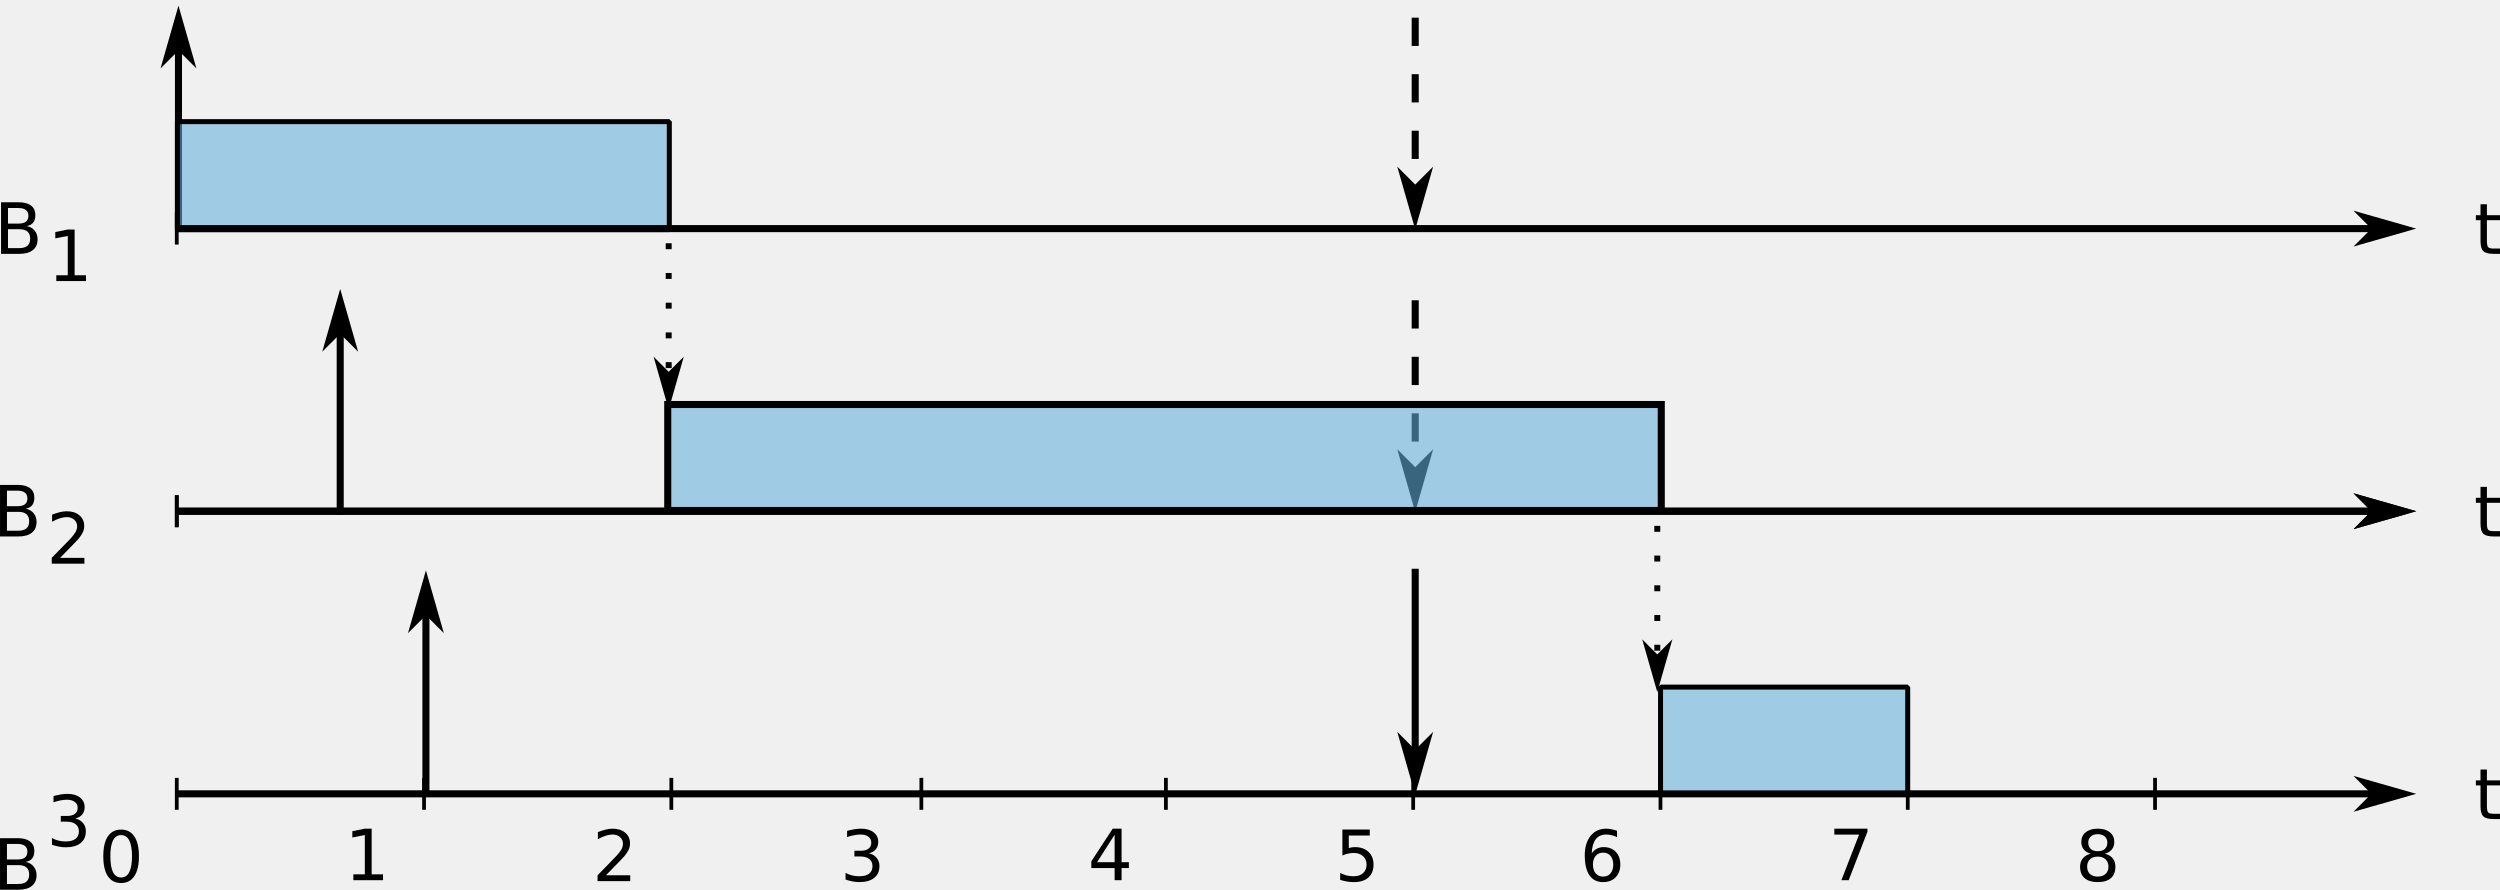
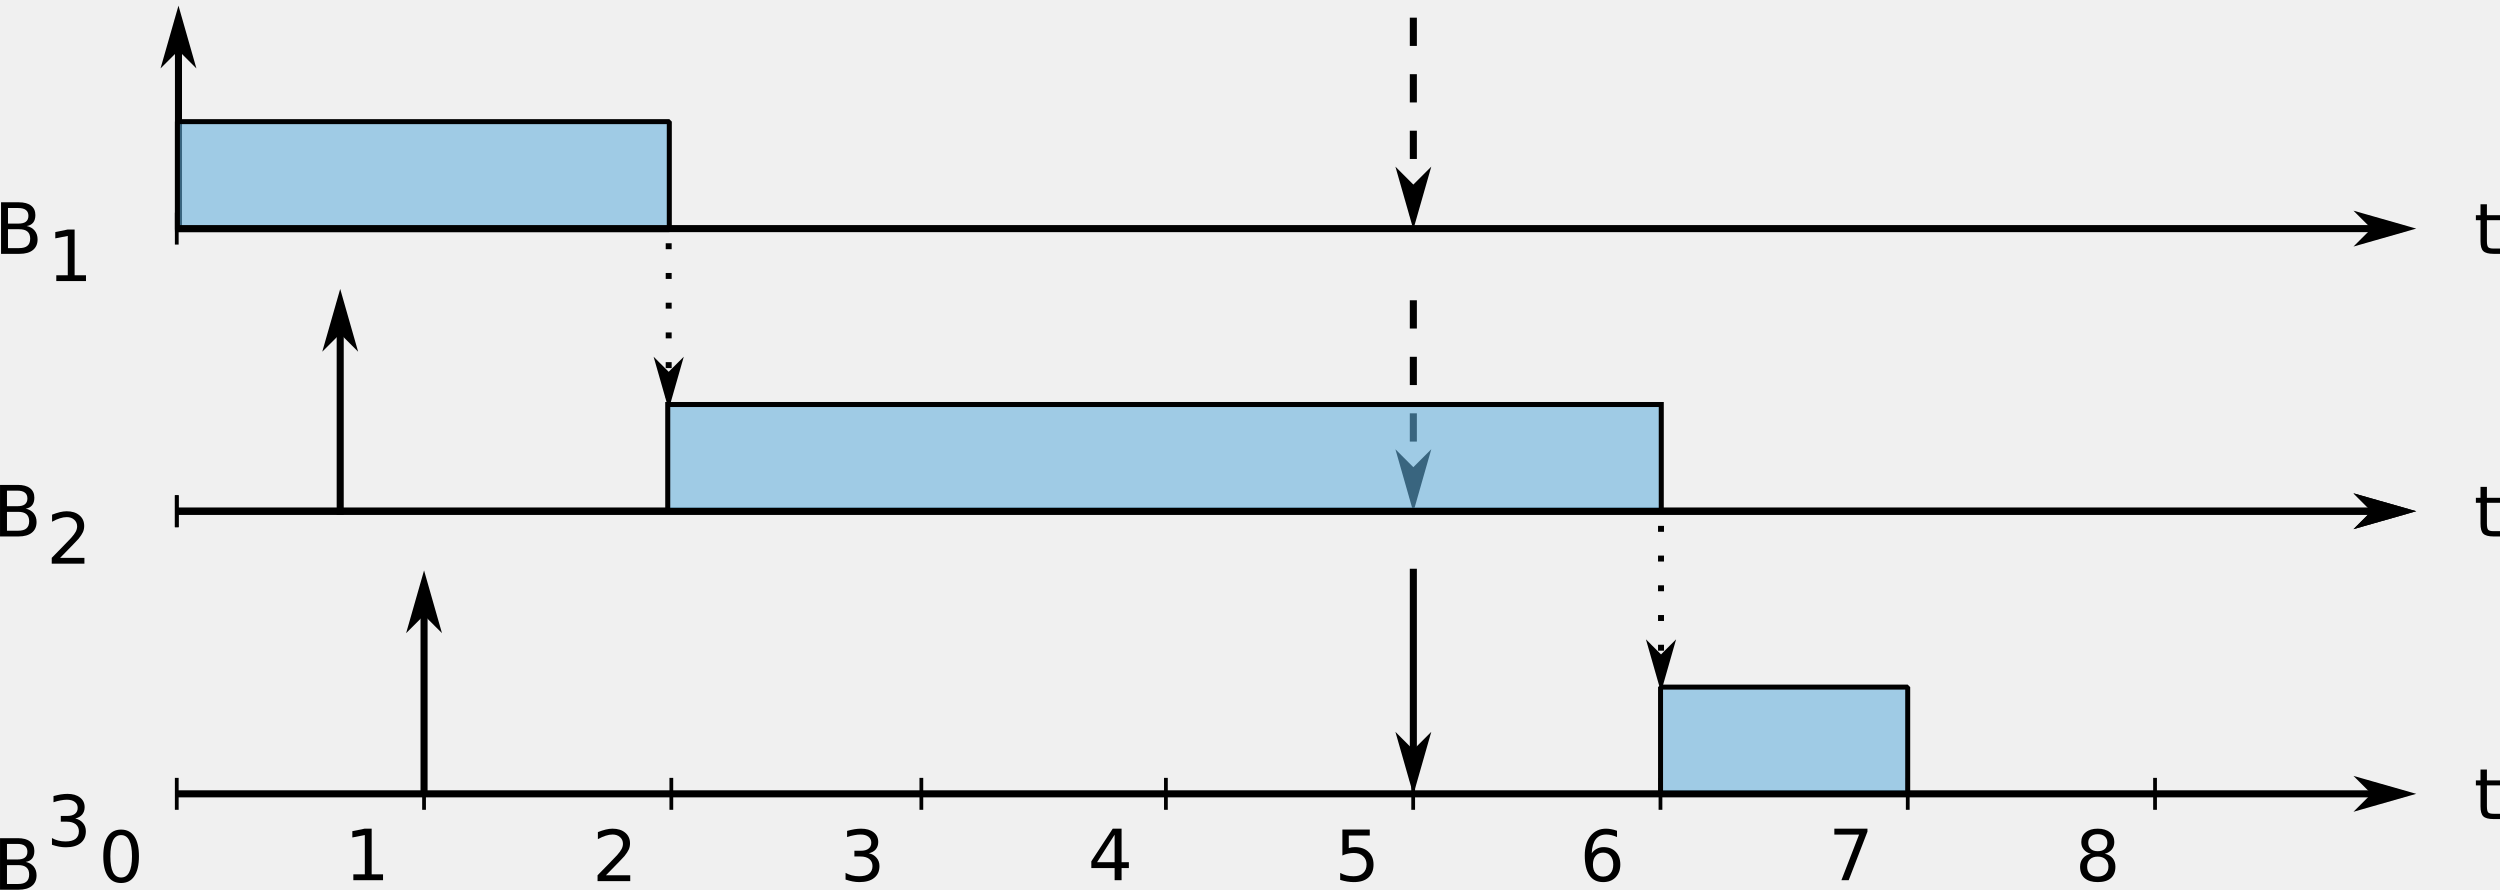
<svg xmlns="http://www.w3.org/2000/svg" width="353.843" height="125.929" id="svg2" version="1.1">
  <defs id="defs4">
    <marker orient="auto" refY="0" refX="0" id="Arrow1Mstart" style="overflow:visible">
      <path id="path3603" d="M 0,0 5,-5 -12.5,0 5,5 0,0 z" style="fill-rule:evenodd;stroke:#000000;stroke-width:1pt;marker-start:none" transform="matrix(0.4,0,0,0.4,4,0)" />
    </marker>
    <marker orient="auto" refY="0" refX="0" id="StopM" style="overflow:visible">
      <path id="path3770" d="M 0,5.65 0,-5.65" style="fill:none;stroke:#000000;stroke-width:1pt" transform="scale(0.4,0.4)" />
    </marker>
    <marker style="overflow:visible" id="DistanceStart" refX="0" refY="0" orient="auto">
      <g id="g2300">
        <path style="fill:none;stroke:#ffffff;stroke-width:1.15;stroke-linecap:square" d="M 0,0 2,0" id="path2306" />
        <path style="fill:#000000;fill-rule:evenodd;stroke:none" d="M 0,0 13,4 9,0 13,-4 0,0 z" id="path2302" />
        <path style="fill:none;stroke:#000000;stroke-width:1;stroke-linecap:square" d="M 0,-4 0,40" id="path2304" />
      </g>
    </marker>
    <marker orient="auto" refY="0" refX="0" id="Arrow1Mend" style="overflow:visible">
      <path id="path3606" d="M 0,0 5,-5 -12.5,0 5,5 0,0 z" style="fill-rule:evenodd;stroke:#000000;stroke-width:1pt;marker-start:none" transform="matrix(-0.4,0,0,-0.4,-4,0)" />
    </marker>
    <marker orient="auto" refY="0" refX="0" id="Arrow1Mend-6" style="overflow:visible">
      <path id="path3606-3" d="M 0,0 5,-5 -12.5,0 5,5 0,0 z" style="fill-rule:evenodd;stroke:#000000;stroke-width:1pt;marker-start:none" transform="matrix(-0.4,0,0,-0.4,-4,0)" />
    </marker>
    <marker orient="auto" refY="0" refX="0" id="Arrow1Mstart-7" style="overflow:visible">
      <path id="path3603-9" d="M 0,0 5,-5 -12.5,0 5,5 0,0 z" style="fill-rule:evenodd;stroke:#000000;stroke-width:1pt;marker-start:none" transform="matrix(0.4,0,0,0.4,4,0)" />
    </marker>
    <marker orient="auto" refY="0" refX="0" id="Arrow1Mstart-71" style="overflow:visible">
      <path id="path3603-3" d="M 0,0 5,-5 -12.5,0 5,5 0,0 z" style="fill-rule:evenodd;stroke:#000000;stroke-width:1pt;marker-start:none" transform="matrix(0.4,0,0,0.4,4,0)" />
    </marker>
  </defs>
  <g id="layer1" transform="translate(-134.9817,-60.005)">
    <path style="text-align:justify;text-anchor:start;fill:#000000;fill-opacity:0;stroke:#000000;stroke-width:1;stroke-linecap:butt;stroke-linejoin:miter;stroke-miterlimit:4;stroke-opacity:1;stroke-dasharray:none;marker-start:url(#StopM);marker-mid:none;marker-end:url(#Arrow1Mend)" d="m 160,132.362 35,0 35,0 35.388,0 34.612,0 35,0 35,0 35,0 35,0 35,0" id="path2818-0" />
    <flowRoot xml:space="preserve" id="flowRoot5259" style="font-size:10px;font-style:normal;font-weight:normal;fill:#000000;fill-opacity:1;stroke:none;font-family:Bitstream Vera Sans">
      <flowRegion id="flowRegion5261">
        <rect id="rect5263" width="271.333" height="20.667" x="159.333" y="142.362" />
      </flowRegion>
      <flowPara id="flowPara5265" />
    </flowRoot>
    <flowRoot xml:space="preserve" id="flowRoot5275" style="font-size:10px;font-style:normal;font-weight:normal;text-align:justify;text-anchor:start;fill:#000000;fill-opacity:1;stroke:none;font-family:Bitstream Vera Sans">
      <flowRegion id="flowRegion5277">
        <rect id="rect5279" width="40.667" height="18.667" x="149.333" y="143.696" />
      </flowRegion>
      <flowPara id="flowPara5281" />
    </flowRoot>
    <text xml:space="preserve" style="font-size:10px;font-style:normal;font-weight:normal;text-align:justify;text-anchor:start;fill:#000000;fill-opacity:1;stroke:none;font-family:Bitstream Vera Sans" x="485.143" y="95.934" id="text5327">
      <tspan id="tspan5329" x="485.143" y="95.934">t</tspan>
    </text>
    <text xml:space="preserve" style="font-size:10px;font-style:normal;font-weight:normal;text-align:justify;text-anchor:start;fill:#000000;fill-opacity:1;stroke:none;font-family:Bitstream Vera Sans" x="485.143" y="135.934" id="text5327-2">
      <tspan id="tspan5329-7" x="485.143" y="135.934">t</tspan>
    </text>
    <text xml:space="preserve" style="font-size:10px;font-style:normal;font-weight:normal;text-align:justify;text-anchor:start;fill:#000000;fill-opacity:1;stroke:none;font-family:Bitstream Vera Sans" x="134.143" y="95.934" id="text5356">
      <tspan id="tspan5358" x="134.143" y="95.934">B</tspan>
    </text>
    <text xml:space="preserve" style="font-size:10px;font-style:normal;font-weight:normal;text-align:justify;text-anchor:start;fill:#000000;fill-opacity:1;stroke:none;font-family:Bitstream Vera Sans" x="141.714" y="99.791" id="text5360">
      <tspan id="tspan5362" x="141.714" y="99.791">1</tspan>
    </text>
    <text xml:space="preserve" style="font-size:10px;font-style:normal;font-weight:normal;text-align:justify;text-anchor:start;fill:#000000;fill-opacity:1;stroke:none;font-family:Bitstream Vera Sans" x="134" y="135.934" id="text5356-0">
      <tspan id="tspan5358-4" x="134" y="135.934">B</tspan>
    </text>
    <text xml:space="preserve" style="font-size:10px;font-style:normal;font-weight:normal;text-align:justify;text-anchor:start;fill:#000000;fill-opacity:1;stroke:none;font-family:Bitstream Vera Sans" x="141.572" y="139.791" id="text5360-7">
      <tspan id="tspan5362-0" x="141.572" y="139.791">2</tspan>
    </text>
    <path id="path3926" d="m 160.242,92.776 0,-30" style="fill:none;stroke:#000000;stroke-width:1px;stroke-linecap:butt;stroke-linejoin:miter;stroke-opacity:1;marker-start:none;marker-end:url(#Arrow1Mend-6)" />
    <rect style="fill:#63b0dd;fill-opacity:0.576;stroke:#000000;stroke-width:0.712;stroke-miterlimit:1;stroke-opacity:1;stroke-dasharray:none;stroke-dashoffset:0" id="rect5397" width="69.62" height="15.288" x="160.093" y="77.22" />
-     <path style="fill:none;stroke:#000000;stroke-width:1;stroke-linecap:butt;stroke-linejoin:miter;stroke-miterlimit:4;stroke-opacity:1;stroke-dasharray:4, 4;stroke-dashoffset:0;marker-start:url(#Arrow1Mstart)" d="m 335.286,130.505 0,-30" id="path5399-8" />
+     <path style="fill:none;stroke:#000000;stroke-width:1;stroke-linecap:butt;stroke-linejoin:miter;stroke-miterlimit:4;stroke-opacity:1;stroke-dasharray:4, 4;stroke-dashoffset:0;marker-start:url(#Arrow1Mstart)" d="m 335.022,130.505 0,-30" id="path5399-8" />
    <path style="fill:none;stroke:#000000;stroke-width:1px;stroke-linecap:butt;stroke-linejoin:miter;stroke-opacity:1;marker-start:none;marker-end:url(#Arrow1Mend-6)" d="m 183.133,132.87 0,-30" id="path5399-8-3" />
    <path id="path3037" d="m 160,172.362 35,0 35,0 35.388,0 34.612,0 35,0 35,0 35,0 35,0 35,0" style="text-align:justify;text-anchor:start;fill:none;stroke:#000000;stroke-width:1;stroke-linecap:butt;stroke-linejoin:miter;stroke-miterlimit:4;stroke-opacity:1;stroke-dasharray:none;marker-start:url(#StopM);marker-mid:url(#StopM);marker-end:url(#Arrow1Mend)" />
    <text id="text3039" y="184.845" x="160.074" style="font-size:10px;font-style:normal;font-weight:normal;text-align:center;text-anchor:middle;fill:#000000;fill-opacity:1;stroke:none;font-family:Bitstream Vera Sans" xml:space="preserve">
      <tspan y="184.845" x="160.074" id="tspan3041">0</tspan>
    </text>
    <text id="text3043" y="184.586" x="194.884" style="font-size:10px;font-style:normal;font-weight:normal;text-align:center;text-anchor:middle;fill:#000000;fill-opacity:1;stroke:none;font-family:Bitstream Vera Sans" xml:space="preserve">
      <tspan y="184.586" x="194.884" id="tspan3045">1</tspan>
    </text>
    <text id="text3047" y="184.716" x="229.953" style="font-size:10px;font-style:normal;font-weight:normal;text-align:center;text-anchor:middle;fill:#000000;fill-opacity:1;stroke:none;font-family:Bitstream Vera Sans" xml:space="preserve">
      <tspan y="184.716" x="229.953" id="tspan3049">2</tspan>
    </text>
    <text id="text3051" y="184.716" x="265.021" style="font-size:10px;font-style:normal;font-weight:normal;text-align:center;text-anchor:middle;fill:#000000;fill-opacity:1;stroke:none;font-family:Bitstream Vera Sans" xml:space="preserve">
      <tspan y="184.716" x="265.021" id="tspan3053">3</tspan>
    </text>
    <text id="text3055" y="184.586" x="300.09" style="font-size:10px;font-style:normal;font-weight:normal;text-align:center;text-anchor:middle;fill:#000000;fill-opacity:1;stroke:none;font-family:Bitstream Vera Sans" xml:space="preserve">
      <tspan y="184.586" x="300.09" id="tspan3057">4</tspan>
    </text>
    <text id="text3059" y="184.716" x="335.029" style="font-size:10px;font-style:normal;font-weight:normal;text-align:center;text-anchor:middle;fill:#000000;fill-opacity:1;stroke:none;font-family:Bitstream Vera Sans" xml:space="preserve">
      <tspan y="184.716" x="335.029" id="tspan3061">5</tspan>
    </text>
    <text id="text3063" y="184.716" x="369.71" style="font-size:10px;font-style:normal;font-weight:normal;text-align:center;text-anchor:middle;fill:#000000;fill-opacity:1;stroke:none;font-family:Bitstream Vera Sans" xml:space="preserve">
      <tspan y="184.716" x="369.71" id="tspan3065">6</tspan>
    </text>
    <text id="text3067" y="184.586" x="404.908" style="font-size:10px;font-style:normal;font-weight:normal;text-align:center;text-anchor:middle;fill:#000000;fill-opacity:1;stroke:none;font-family:Bitstream Vera Sans" xml:space="preserve">
      <tspan y="184.586" x="404.908" id="tspan3069">7</tspan>
    </text>
    <text id="text3071" y="184.716" x="439.848" style="font-size:10px;font-style:normal;font-weight:normal;text-align:center;text-anchor:middle;fill:#000000;fill-opacity:1;stroke:none;font-family:Bitstream Vera Sans" xml:space="preserve">
      <tspan y="184.716" x="439.848" id="tspan3073">8</tspan>
    </text>
    <text id="text3075" y="175.934" x="485.143" style="font-size:10px;font-style:normal;font-weight:normal;text-align:justify;text-anchor:start;fill:#000000;fill-opacity:1;stroke:none;font-family:Bitstream Vera Sans" xml:space="preserve">
      <tspan y="175.934" x="485.143" id="tspan3077">t</tspan>
    </text>
    <text id="text3079" y="185.934" x="134" style="font-size:10px;font-style:normal;font-weight:normal;text-align:justify;text-anchor:start;fill:#000000;fill-opacity:1;stroke:none;font-family:Bitstream Vera Sans" xml:space="preserve">
      <tspan y="185.934" x="134" id="tspan3081">B</tspan>
    </text>
    <text id="text3083" y="179.791" x="141.572" style="font-size:10px;font-style:normal;font-weight:normal;text-align:justify;text-anchor:start;fill:#000000;fill-opacity:1;stroke:none;font-family:Bitstream Vera Sans" xml:space="preserve">
      <tspan y="179.791" x="141.572" id="tspan3085">3</tspan>
    </text>
    <rect y="157.257" x="370.011" height="15" width="34.982" id="rect3087" style="fill:#63b0dd;fill-opacity:0.576;stroke:#000000;stroke-width:0.707;stroke-miterlimit:1;stroke-opacity:1;stroke-dasharray:none;stroke-dashoffset:0" />
-     <path id="path3089" d="m 335.286,170.505 0,-30" style="fill:none;stroke:#000000;stroke-width:1px;stroke-linecap:butt;stroke-linejoin:miter;stroke-opacity:1;marker-start:url(#Arrow1Mstart)" />
-     <path id="path3091" d="m 195.265,172.709 0,-30" style="fill:none;stroke:#000000;stroke-width:1px;stroke-linecap:butt;stroke-linejoin:miter;stroke-opacity:1;marker-start:none;marker-end:url(#Arrow1Mend-6)" />
-     <path id="path3922" d="m 335.286,90.505 0,-30" style="fill:none;stroke:#000000;stroke-width:1;stroke-linecap:butt;stroke-linejoin:miter;stroke-miterlimit:4;stroke-opacity:1;stroke-dasharray:4, 4;stroke-dashoffset:0;marker-start:url(#Arrow1Mstart)" />
+     <path id="path3089" d="m 335.022,170.505 0,-30" style="fill:none;stroke:#000000;stroke-width:1px;stroke-linecap:butt;stroke-linejoin:miter;stroke-opacity:1;marker-start:url(#Arrow1Mstart)" />
+     <path id="path3091" d="m 195.001,172.709 0,-30" style="fill:none;stroke:#000000;stroke-width:1px;stroke-linecap:butt;stroke-linejoin:miter;stroke-opacity:1;marker-start:none;marker-end:url(#Arrow1Mend-6)" />
+     <path id="path3922" d="m 335.022,90.505 0,-30" style="fill:none;stroke:#000000;stroke-width:1;stroke-linecap:butt;stroke-linejoin:miter;stroke-miterlimit:4;stroke-opacity:1;stroke-dasharray:4, 4;stroke-dashoffset:0;marker-start:url(#Arrow1Mstart)" />
    <path id="path4131" d="m 160,132.362 35,0 35,0 35.388,0 34.612,0 35,0 35,0 35,0 35,0 35,0" style="text-align:justify;text-anchor:start;fill:#000000;fill-opacity:0;stroke:#000000;stroke-width:1;stroke-linecap:butt;stroke-linejoin:miter;stroke-miterlimit:4;stroke-opacity:1;stroke-dasharray:none;marker-start:url(#StopM);marker-mid:none;marker-end:url(#Arrow1Mend)" />
    <path style="text-align:justify;text-anchor:start;fill:#000000;fill-opacity:0;stroke:#000000;stroke-width:1;stroke-linecap:butt;stroke-linejoin:miter;stroke-miterlimit:4;stroke-opacity:1;stroke-dasharray:none;marker-start:url(#StopM);marker-mid:none;marker-end:url(#Arrow1Mend)" d="m 160,92.362 35,0 35,0 35.388,0 34.612,0 35,0 35,0 35,0 35,0 35,0" id="path4133" />
    <path style="fill:none;stroke:#000000;stroke-width:0.841;stroke-linecap:butt;stroke-linejoin:miter;stroke-miterlimit:4;stroke-opacity:1;stroke-dasharray:0.841, 3.366;stroke-dashoffset:0;marker-start:url(#Arrow1Mstart-71)" d="m 229.626,116.31 0,-21.989" id="path4157" />
-     <path id="path4559" d="m 369.55,156.31 0,-21.989" style="fill:none;stroke:#000000;stroke-width:0.841;stroke-linecap:butt;stroke-linejoin:miter;stroke-miterlimit:4;stroke-opacity:1;stroke-dasharray:0.841, 3.366;stroke-dashoffset:0;marker-start:url(#Arrow1Mstart-71)" />
-     <rect style="fill:#63b0dd;fill-opacity:0.576;stroke:#000000;stroke-width:1;stroke-linejoin:miter;stroke-miterlimit:4;stroke-opacity:1;stroke-dasharray:none;stroke-dashoffset:0" id="rect4940" width="140.621" height="15" x="229.492" y="117.258" />
+     <path id="path4559" d="m 370.077,156.31 0,-21.989" style="fill:none;stroke:#000000;stroke-width:0.841;stroke-linecap:butt;stroke-linejoin:miter;stroke-miterlimit:4;stroke-opacity:1;stroke-dasharray:0.841, 3.366;stroke-dashoffset:0;marker-start:url(#Arrow1Mstart-71)" />
+     <rect style="fill:#63b0dd;fill-opacity:0.576;stroke:#000000;stroke-width:0.712;stroke-linejoin:miter;stroke-miterlimit:4;stroke-opacity:1;stroke-dasharray:none;stroke-dashoffset:0" id="rect4940" width="140.621" height="15" x="229.492" y="117.258" />
  </g>
</svg>
